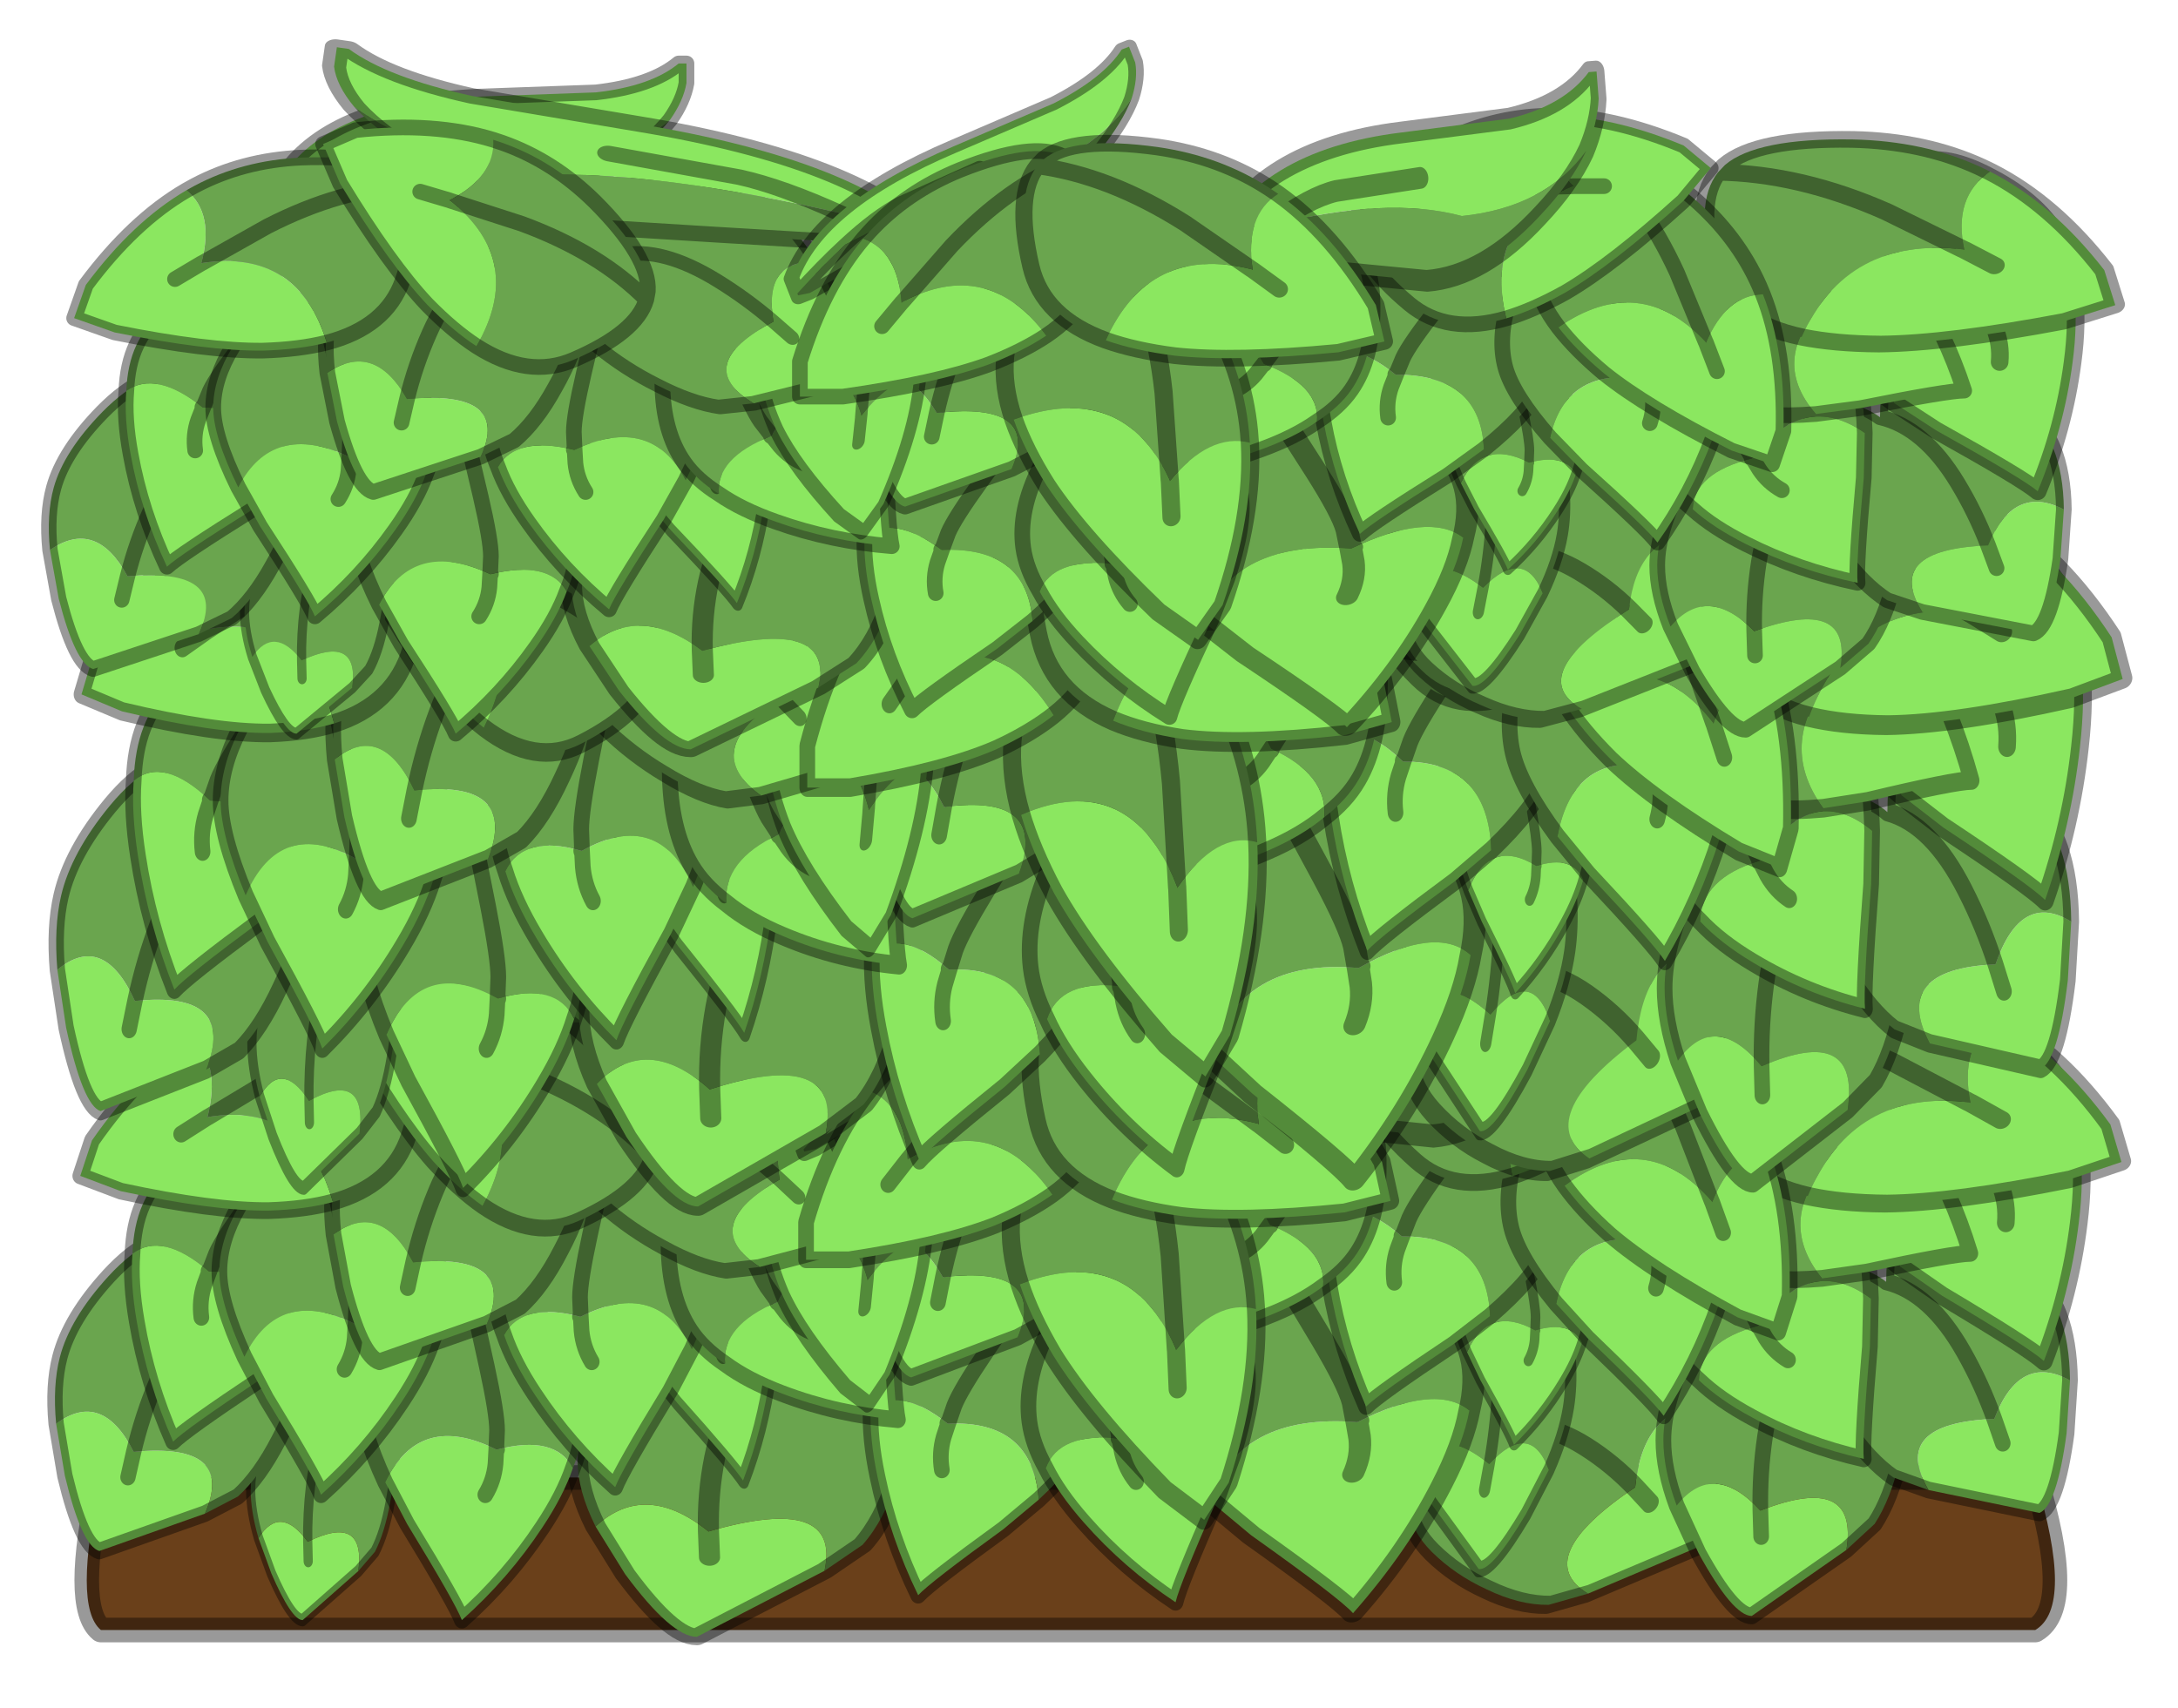
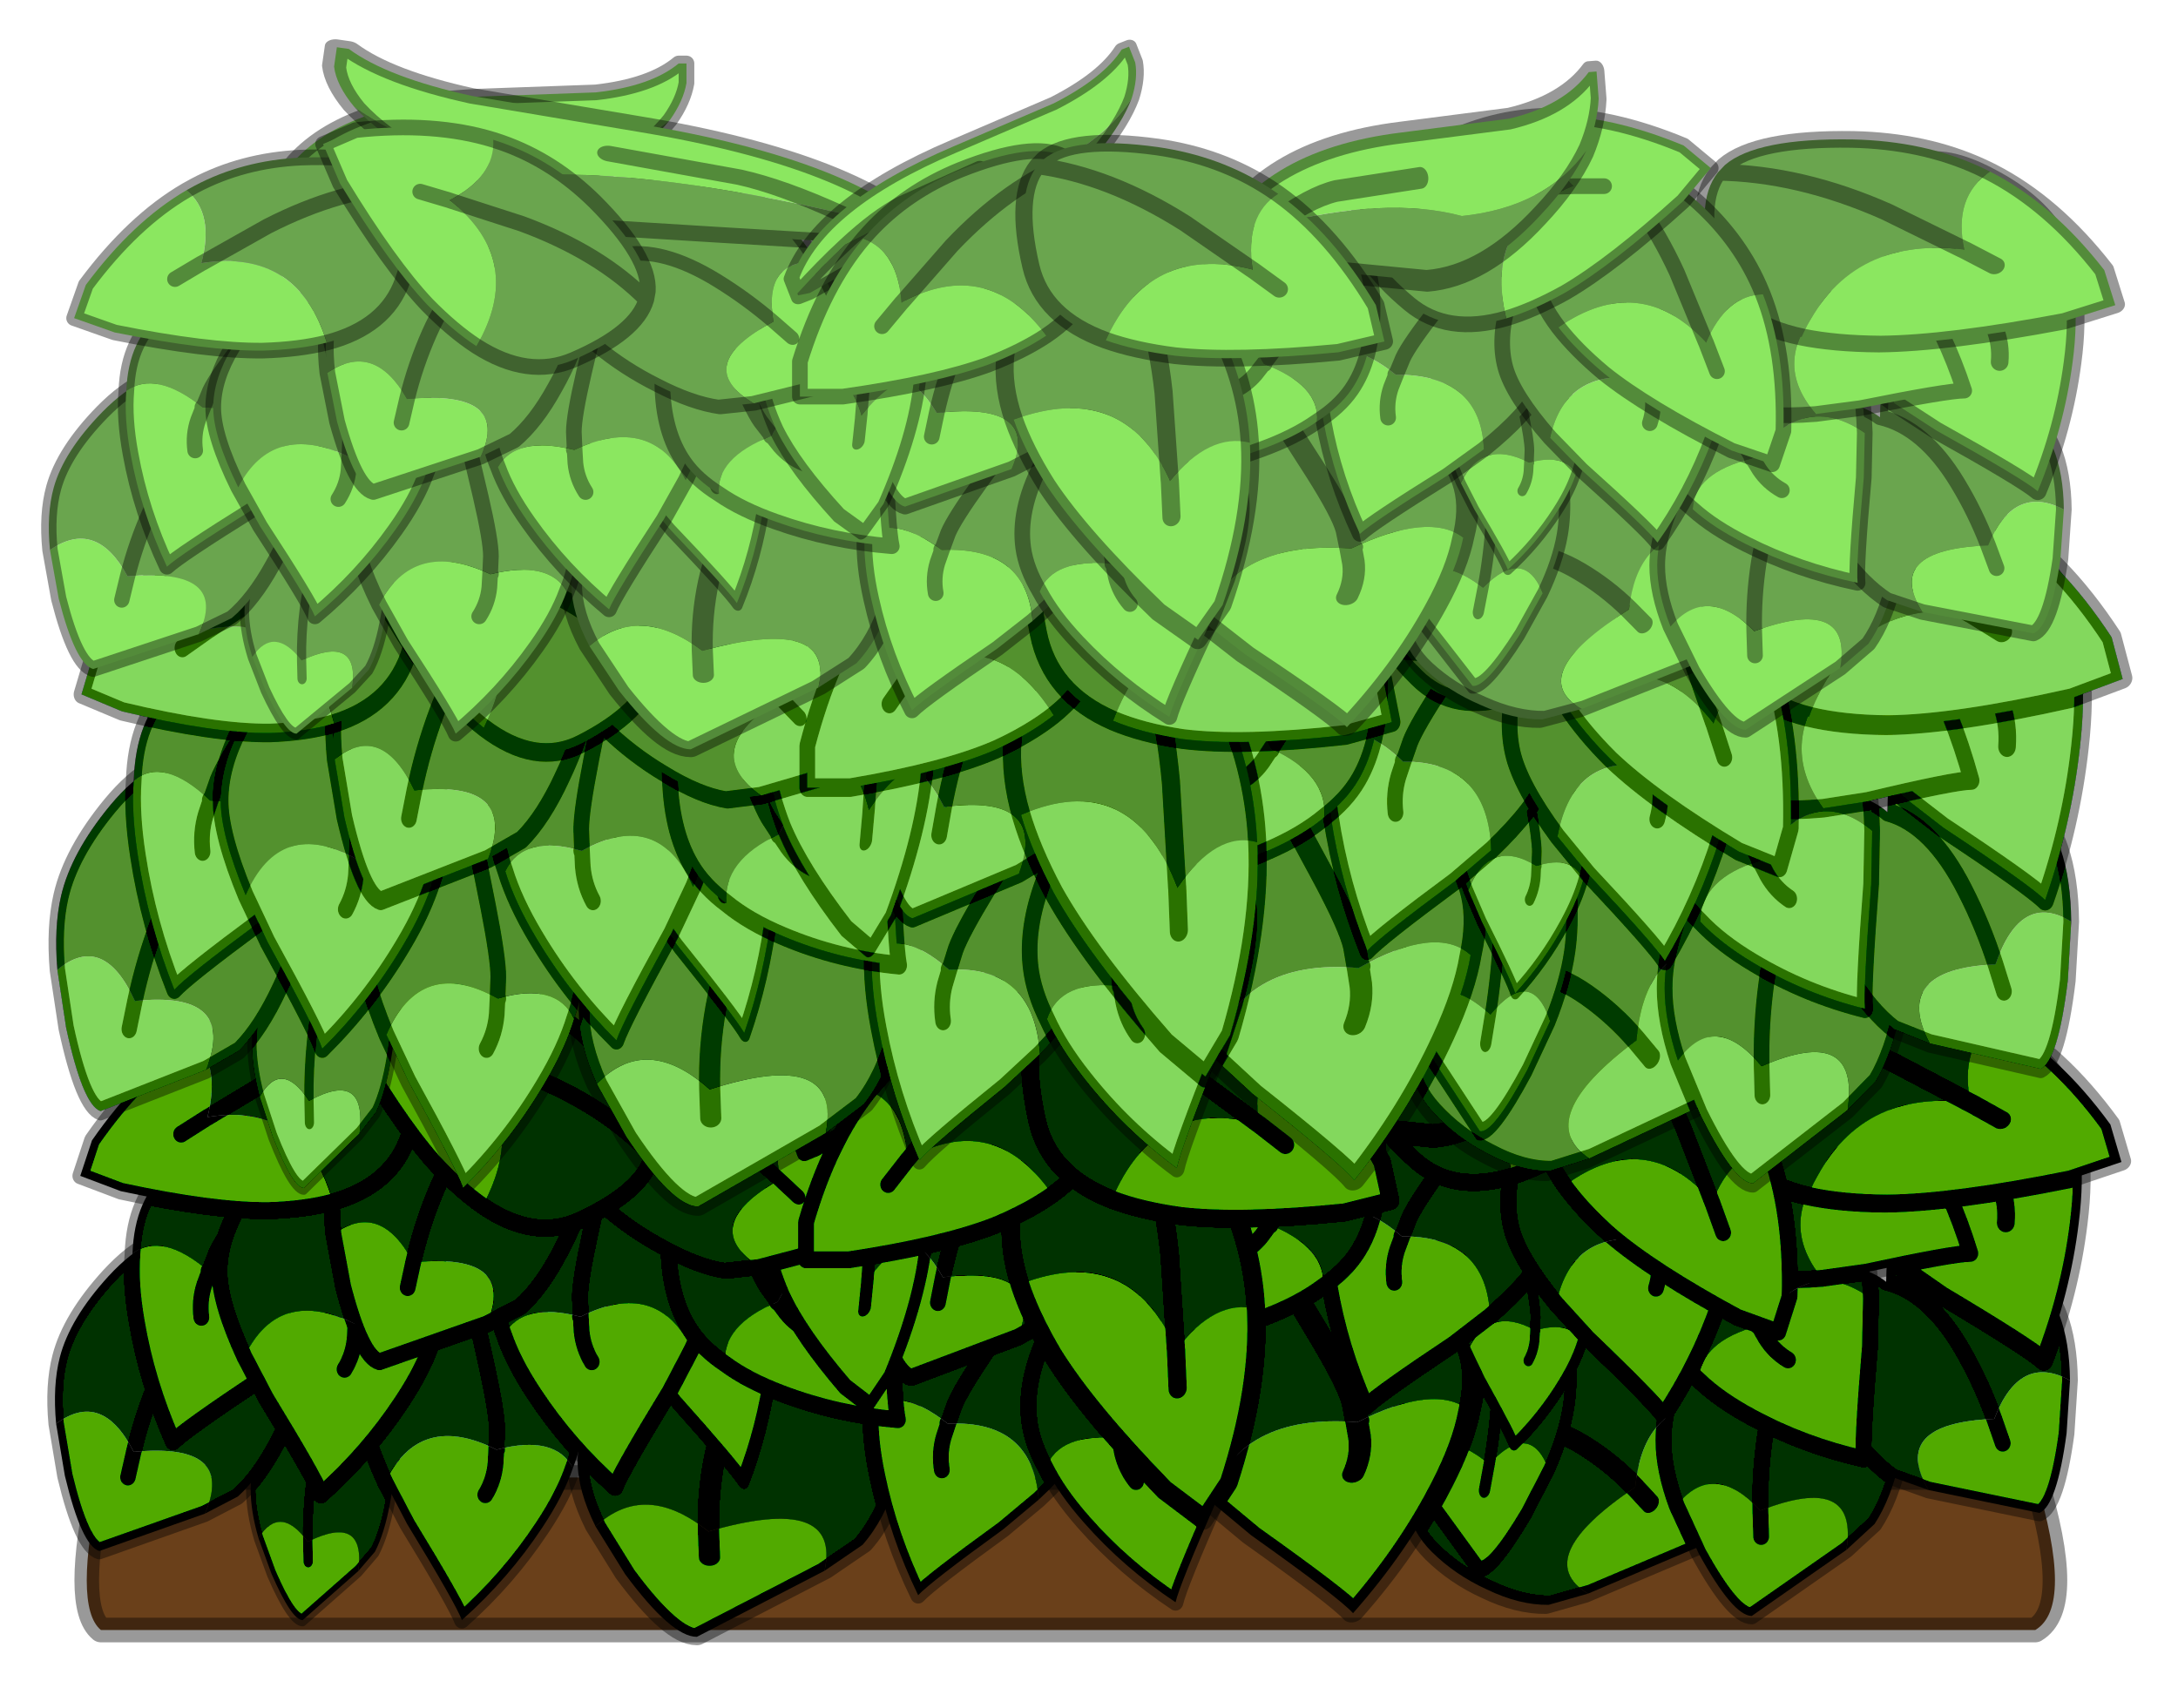
- <svg xmlns="http://www.w3.org/2000/svg" xmlns:xlink="http://www.w3.org/1999/xlink" height="69.4px" width="88.5px">
+ <svg xmlns="http://www.w3.org/2000/svg" xmlns:ns1="https://www.free-decompiler.com/flash" xmlns:xlink="http://www.w3.org/1999/xlink" ns1:objectType="frame" height="69.4px" width="88.5px">
  <g transform="matrix(1.0, 0.0, 0.0, 1.0, 43.8, 65.65)">
-     <use data-characterId="180" height="7.2" transform="matrix(1.0, 0.0, 0.0, 1.0, -40.8, -6.1)" width="81.0" xlink:href="#decoration183-shape0" />
-     <use data-characterId="189" height="52.1" transform="matrix(0.6357, 0.0, 0.0, 0.6796, -43.5314, -31.6757)" width="138.7" xlink:href="#decoration183-sprite0" />
-     <use data-characterId="189" height="52.1" transform="matrix(0.6357, 0.0, 0.0, 0.755, -43.4814, -52.7785)" width="138.7" xlink:href="#decoration183-sprite0" />
-     <use data-characterId="190" height="52.1" transform="matrix(0.6357, 0.0, 0.0, 0.6357, -43.7814, -65.645)" width="138.7" xlink:href="#decoration183-sprite5" />
+     <use ns1:characterId="207" height="7.2" transform="matrix(1.0, 0.0, 0.0, 1.0, -40.8, -6.1)" width="81.0" xlink:href="#decoration183-shape0" />
+     <filter id="decoration183-filter0">
+       <feColorMatrix in="SourceGraphic" result="filterResult0" type="matrix" values="0.717 0.25 0.034 0.0 -0.306 0.127 0.84 0.034 0.0 -0.306 0.127 0.25 0.624 0.0 -0.306 0.0 0.0 0.0 1.0 0.0" />
+     </filter>
+     <use ns1:characterId="216" filter="url(#decoration183-filter0)" height="52.1" transform="matrix(0.6357, 0.0, 0.0, 0.6796, -43.5314, -31.6757)" width="138.7" xlink:href="#decoration183-sprite0" />
+     <filter id="decoration183-filter1">
+       <feColorMatrix in="SourceGraphic" result="filterResult1" type="matrix" values="0.896 0.091 0.012 0.0 -0.078 0.046 0.941 0.012 0.0 -0.078 0.046 0.091 0.862 0.0 -0.078 0.0 0.0 0.0 1.0 0.0" />
+     </filter>
+     <use ns1:characterId="216" filter="url(#decoration183-filter1)" height="52.1" transform="matrix(0.6357, 0.0, 0.0, 0.755, -43.4814, -52.7785)" width="138.7" xlink:href="#decoration183-sprite0" />
+     <use ns1:characterId="217" height="52.1" transform="matrix(0.6357, 0.0, 0.0, 0.6357, -43.7814, -65.645)" width="138.7" xlink:href="#decoration183-sprite5" />
  </g>
  <defs>
    <g id="decoration183-shape0" transform="matrix(1.0, 0.0, 0.0, 1.0, 40.8, 6.1)">
      <path d="M38.9 -5.6 Q40.5 -0.35 38.9 0.6 L-39.7 0.6 Q-40.85 -0.35 -39.7 -5.6 L38.9 -5.6" fill="#6a401a" fill-rule="evenodd" stroke="none" />
      <path d="M38.9 -5.6 L-39.7 -5.6 Q-40.85 -0.35 -39.7 0.6 L38.9 0.6 Q40.5 -0.35 38.9 -5.6 Z" fill="none" stroke="#000000" stroke-linecap="round" stroke-linejoin="round" stroke-opacity="0.4" stroke-width="1.0" />
    </g>
    <g id="decoration183-sprite0" transform="matrix(1.0, 0.0, 0.0, 1.0, 0.6, 0.7)">
-       <use data-characterId="182" height="10.0" transform="matrix(1.0, 0.0, 0.0, 1.0, 17.25, 2.85)" width="26.5" xlink:href="#decoration183-sprite1" />
-       <use data-characterId="184" height="20.5" transform="matrix(-0.8299, 0.8963, 0.6585, 0.6097, 100.0357, 23.897)" width="16.75" xlink:href="#decoration183-sprite2" />
-       <use data-characterId="184" height="20.5" transform="matrix(-0.7032, -0.1201, -0.1684, 0.9857, 101.1858, 24.1672)" width="16.75" xlink:href="#decoration183-sprite2" />
-       <use data-characterId="184" height="20.5" transform="matrix(1.443, 0.0, 0.0, 1.0, 59.2785, 16.85)" width="16.75" xlink:href="#decoration183-sprite2" />
-       <use data-characterId="184" height="20.5" transform="matrix(1.0, 0.0, 0.0, 1.0, 104.8, 25.95)" width="16.75" xlink:href="#decoration183-sprite2" />
-       <use data-characterId="184" height="20.5" transform="matrix(-0.9258, 0.3781, 0.3781, 0.9258, 127.4739, 18.9481)" width="16.75" xlink:href="#decoration183-sprite2" />
-       <use data-characterId="184" height="20.5" transform="matrix(1.3488, 0.0, 0.0, 1.0, 35.2256, 27.2)" width="16.75" xlink:href="#decoration183-sprite2" />
-       <use data-characterId="184" height="20.5" transform="matrix(0.5884, 0.0, 0.0, 0.7436, 14.7058, 31.3282)" width="16.75" xlink:href="#decoration183-sprite2" />
-       <use data-characterId="184" height="20.5" transform="matrix(0.9416, 0.2602, -0.2663, 0.9639, 4.8623, 21.188)" width="16.75" xlink:href="#decoration183-sprite2" />
-       <use data-characterId="186" height="20.75" transform="matrix(-0.6831, 0.2285, 0.3172, 0.9484, 45.683, 16.7616)" width="15.25" xlink:href="#decoration183-sprite3" />
-       <use data-characterId="186" height="20.75" transform="matrix(-1.4038, 0.3757, 0.2781, 1.0392, 91.4128, 21.6426)" width="15.25" xlink:href="#decoration183-sprite3" />
-       <use data-characterId="186" height="20.75" transform="matrix(-1.0, 0.0, 0.0, 1.0, 36.75, 25.95)" width="15.25" xlink:href="#decoration183-sprite3" />
-       <use data-characterId="186" height="20.75" transform="matrix(-0.6127, 0.0, 0.0, 0.6717, 100.8063, 22.1141)" width="15.25" xlink:href="#decoration183-sprite3" />
-       <use data-characterId="186" height="20.75" transform="matrix(0.9223, 0.3864, -0.3864, 0.9223, 57.882, 22.8456)" width="15.25" xlink:href="#decoration183-sprite3" />
-       <use data-characterId="186" height="20.75" transform="matrix(0.9066, 0.4219, -0.4219, 0.9066, 11.1077, 13.6857)" width="15.25" xlink:href="#decoration183-sprite3" />
-       <use data-characterId="186" height="20.75" transform="matrix(1.0, 0.0, 0.0, 1.0, 30.05, 18.0)" width="15.25" xlink:href="#decoration183-sprite3" />
-       <use data-characterId="186" height="20.75" transform="matrix(0.8169, -0.5768, 0.5768, 0.8169, 37.9532, 22.4299)" width="15.25" xlink:href="#decoration183-sprite3" />
-       <use data-characterId="186" height="20.75" transform="matrix(0.9067, 0.4218, -0.4218, 0.9067, 87.3576, 11.5858)" width="15.25" xlink:href="#decoration183-sprite3" />
-       <use data-characterId="186" height="20.75" transform="matrix(0.8831, -0.4691, 0.4691, 0.8831, 101.3239, 22.543)" width="15.25" xlink:href="#decoration183-sprite3" />
-       <use data-characterId="186" height="20.75" transform="matrix(0.9903, -0.1389, 0.1389, 0.9903, 63.1354, 26.2243)" width="15.25" xlink:href="#decoration183-sprite3" />
-       <use data-characterId="186" height="20.75" transform="matrix(-0.966, 0.2584, 0.2584, 0.966, 108.0538, 12.2878)" width="15.25" xlink:href="#decoration183-sprite3" />
-       <use data-characterId="186" height="20.75" transform="matrix(-0.997, 0.5239, 0.5239, 0.997, 127.2366, 6.1896)" width="15.25" xlink:href="#decoration183-sprite3" />
-       <use data-characterId="186" height="20.75" transform="matrix(-0.8223, -0.5691, -0.5691, 0.8223, 90.8457, 17.7234)" width="15.25" xlink:href="#decoration183-sprite3" />
-       <use data-characterId="186" height="20.75" transform="matrix(-1.0, 0.0, 0.0, 1.0, 27.75, 18.45)" width="15.25" xlink:href="#decoration183-sprite3" />
-       <use data-characterId="186" height="20.75" transform="matrix(-0.3706, 0.9288, 0.9288, 0.3706, 109.1709, 9.1003)" width="15.25" xlink:href="#decoration183-sprite3" />
-       <use data-characterId="184" height="20.5" transform="matrix(0.9662, 0.2578, -0.2578, 0.9662, 22.4458, 9.838)" width="16.75" xlink:href="#decoration183-sprite2" />
-       <use data-characterId="184" height="20.5" transform="matrix(0.9715, 0.2369, -0.2369, 0.9715, 55.9827, 10.7958)" width="16.75" xlink:href="#decoration183-sprite2" />
-       <use data-characterId="188" height="16.7" transform="matrix(0.5553, 0.3997, -0.5842, 0.8116, 53.1645, 12.3943)" width="20.0" xlink:href="#decoration183-sprite4" />
-       <use data-characterId="184" height="20.5" transform="matrix(-0.5596, 0.6778, 0.7712, 0.6366, 41.9942, 6.5928)" width="16.75" xlink:href="#decoration183-sprite2" />
-       <use data-characterId="188" height="16.7" transform="matrix(1.1952, -0.3759, 0.3134, 0.9965, 106.1957, 9.9897)" width="20.0" xlink:href="#decoration183-sprite4" />
-       <use data-characterId="188" height="16.7" transform="matrix(0.9469, 0.3215, -0.3215, 0.9469, 99.3873, 7.3658)" width="20.0" xlink:href="#decoration183-sprite4" />
-       <use data-characterId="188" height="16.7" transform="matrix(0.9207, 0.6499, -0.6971, 0.9876, 69.2882, 11.5313)" width="20.0" xlink:href="#decoration183-sprite4" />
-       <use data-characterId="188" height="16.7" transform="matrix(-0.943, -0.3328, -0.3328, 0.943, 27.8879, 10.8449)" width="20.0" xlink:href="#decoration183-sprite4" />
-       <use data-characterId="188" height="16.7" transform="matrix(0.6396, -0.7687, 0.7687, 0.6396, 83.7958, 14.6645)" width="20.0" xlink:href="#decoration183-sprite4" />
-       <use data-characterId="182" height="10.0" transform="matrix(-1.5332, -0.2211, -0.1427, 0.9897, 60.838, 7.5657)" width="26.5" xlink:href="#decoration183-sprite1" />
-       <use data-characterId="188" height="16.7" transform="matrix(-0.3951, -0.9186, -0.9186, 0.3951, 42.6069, 20.0118)" width="20.0" xlink:href="#decoration183-sprite4" />
-       <use data-characterId="182" height="10.0" transform="matrix(0.9308, -0.3656, 0.319, 0.8119, 47.1751, 11.3768)" width="26.5" xlink:href="#decoration183-sprite1" />
-       <use data-characterId="188" height="16.7" transform="matrix(-1.0, 0.0, 0.0, 1.0, 70.0, 8.45)" width="20.0" xlink:href="#decoration183-sprite4" />
-       <use data-characterId="182" height="10.0" transform="matrix(0.9969, -0.0779, 0.1081, 1.3846, 75.4475, 5.1966)" width="26.5" xlink:href="#decoration183-sprite1" />
-       <use data-characterId="188" height="16.7" transform="matrix(1.0709, -0.2514, 0.243, 1.0351, 63.0431, 9.2581)" width="20.0" xlink:href="#decoration183-sprite4" />
+       <use ns1:characterId="209" height="10.0" transform="matrix(1.0, 0.0, 0.0, 1.0, 17.25, 2.85)" width="26.5" xlink:href="#decoration183-sprite1" />
+       <use ns1:characterId="211" height="20.5" transform="matrix(-0.8299, 0.8963, 0.6585, 0.6097, 100.0357, 23.897)" width="16.75" xlink:href="#decoration183-sprite2" />
+       <use ns1:characterId="211" height="20.5" transform="matrix(-0.7032, -0.1201, -0.1684, 0.9857, 101.1858, 24.1672)" width="16.75" xlink:href="#decoration183-sprite2" />
+       <use ns1:characterId="211" height="20.5" transform="matrix(1.443, 0.0, 0.0, 1.0, 59.2785, 16.85)" width="16.75" xlink:href="#decoration183-sprite2" />
+       <use ns1:characterId="211" height="20.5" transform="matrix(1.0, 0.0, 0.0, 1.0, 104.8, 25.95)" width="16.75" xlink:href="#decoration183-sprite2" />
+       <use ns1:characterId="211" height="20.5" transform="matrix(-0.9258, 0.3781, 0.3781, 0.9258, 127.4739, 18.9481)" width="16.75" xlink:href="#decoration183-sprite2" />
+       <use ns1:characterId="211" height="20.5" transform="matrix(1.3488, 0.0, 0.0, 1.0, 35.2256, 27.2)" width="16.75" xlink:href="#decoration183-sprite2" />
+       <use ns1:characterId="211" height="20.5" transform="matrix(0.5884, 0.0, 0.0, 0.7436, 14.7058, 31.3282)" width="16.75" xlink:href="#decoration183-sprite2" />
+       <use ns1:characterId="211" height="20.5" transform="matrix(0.9416, 0.2602, -0.2663, 0.9639, 4.8623, 21.188)" width="16.75" xlink:href="#decoration183-sprite2" />
+       <use ns1:characterId="213" height="20.75" transform="matrix(-0.6831, 0.2285, 0.3172, 0.9484, 45.683, 16.7616)" width="15.25" xlink:href="#decoration183-sprite3" />
+       <use ns1:characterId="213" height="20.75" transform="matrix(-1.4038, 0.3757, 0.2781, 1.0392, 91.4128, 21.6426)" width="15.25" xlink:href="#decoration183-sprite3" />
+       <use ns1:characterId="213" height="20.75" transform="matrix(-1.0, 0.0, 0.0, 1.0, 36.75, 25.95)" width="15.25" xlink:href="#decoration183-sprite3" />
+       <use ns1:characterId="213" height="20.75" transform="matrix(-0.6127, 0.0, 0.0, 0.6717, 100.8063, 22.1141)" width="15.25" xlink:href="#decoration183-sprite3" />
+       <use ns1:characterId="213" height="20.75" transform="matrix(0.9223, 0.3864, -0.3864, 0.9223, 57.882, 22.8456)" width="15.25" xlink:href="#decoration183-sprite3" />
+       <use ns1:characterId="213" height="20.75" transform="matrix(0.9066, 0.4219, -0.4219, 0.9066, 11.1077, 13.6857)" width="15.25" xlink:href="#decoration183-sprite3" />
+       <use ns1:characterId="213" height="20.75" transform="matrix(1.0, 0.0, 0.0, 1.0, 30.05, 18.0)" width="15.25" xlink:href="#decoration183-sprite3" />
+       <use ns1:characterId="213" height="20.75" transform="matrix(0.8169, -0.5768, 0.5768, 0.8169, 37.9532, 22.4299)" width="15.25" xlink:href="#decoration183-sprite3" />
+       <use ns1:characterId="213" height="20.75" transform="matrix(0.9067, 0.4218, -0.4218, 0.9067, 87.3576, 11.5858)" width="15.25" xlink:href="#decoration183-sprite3" />
+       <use ns1:characterId="213" height="20.75" transform="matrix(0.8831, -0.4691, 0.4691, 0.8831, 101.3239, 22.543)" width="15.25" xlink:href="#decoration183-sprite3" />
+       <use ns1:characterId="213" height="20.75" transform="matrix(0.9903, -0.1389, 0.1389, 0.9903, 63.1354, 26.2243)" width="15.25" xlink:href="#decoration183-sprite3" />
+       <use ns1:characterId="213" height="20.75" transform="matrix(-0.966, 0.2584, 0.2584, 0.966, 108.0538, 12.2878)" width="15.25" xlink:href="#decoration183-sprite3" />
+       <use ns1:characterId="213" height="20.75" transform="matrix(-0.997, 0.5239, 0.5239, 0.997, 127.2366, 6.1896)" width="15.25" xlink:href="#decoration183-sprite3" />
+       <use ns1:characterId="213" height="20.75" transform="matrix(-0.8223, -0.5691, -0.5691, 0.8223, 90.8457, 17.7234)" width="15.25" xlink:href="#decoration183-sprite3" />
+       <use ns1:characterId="213" height="20.75" transform="matrix(-1.0, 0.0, 0.0, 1.0, 27.75, 18.45)" width="15.25" xlink:href="#decoration183-sprite3" />
+       <use ns1:characterId="213" height="20.75" transform="matrix(-0.3706, 0.9288, 0.9288, 0.3706, 109.1709, 9.1003)" width="15.25" xlink:href="#decoration183-sprite3" />
+       <use ns1:characterId="211" height="20.5" transform="matrix(0.9662, 0.2578, -0.2578, 0.9662, 22.4458, 9.838)" width="16.75" xlink:href="#decoration183-sprite2" />
+       <use ns1:characterId="211" height="20.5" transform="matrix(0.9715, 0.2369, -0.2369, 0.9715, 55.9827, 10.7958)" width="16.75" xlink:href="#decoration183-sprite2" />
+       <use ns1:characterId="215" height="16.7" transform="matrix(0.5553, 0.3997, -0.5842, 0.8116, 53.1645, 12.3943)" width="20.0" xlink:href="#decoration183-sprite4" />
+       <use ns1:characterId="211" height="20.5" transform="matrix(-0.5596, 0.6778, 0.7712, 0.6366, 41.9942, 6.5928)" width="16.75" xlink:href="#decoration183-sprite2" />
+       <use ns1:characterId="215" height="16.7" transform="matrix(1.1952, -0.3759, 0.3134, 0.9965, 106.1957, 9.9897)" width="20.0" xlink:href="#decoration183-sprite4" />
+       <use ns1:characterId="215" height="16.7" transform="matrix(0.9469, 0.3215, -0.3215, 0.9469, 99.3873, 7.3658)" width="20.0" xlink:href="#decoration183-sprite4" />
+       <use ns1:characterId="215" height="16.7" transform="matrix(0.9207, 0.6499, -0.6971, 0.9876, 69.2882, 11.5313)" width="20.0" xlink:href="#decoration183-sprite4" />
+       <use ns1:characterId="215" height="16.7" transform="matrix(-0.943, -0.3328, -0.3328, 0.943, 27.8879, 10.8449)" width="20.0" xlink:href="#decoration183-sprite4" />
+       <use ns1:characterId="215" height="16.7" transform="matrix(0.6396, -0.7687, 0.7687, 0.6396, 83.7958, 14.6645)" width="20.0" xlink:href="#decoration183-sprite4" />
+       <use ns1:characterId="209" height="10.0" transform="matrix(-1.5332, -0.2211, -0.1427, 0.9897, 60.838, 7.5657)" width="26.5" xlink:href="#decoration183-sprite1" />
+       <use ns1:characterId="215" height="16.7" transform="matrix(-0.3951, -0.9186, -0.9186, 0.3951, 42.6069, 20.0118)" width="20.0" xlink:href="#decoration183-sprite4" />
+       <use ns1:characterId="209" height="10.0" transform="matrix(0.9308, -0.3656, 0.319, 0.8119, 47.1751, 11.3768)" width="26.5" xlink:href="#decoration183-sprite1" />
+       <use ns1:characterId="215" height="16.7" transform="matrix(-1.0, 0.0, 0.0, 1.0, 70.0, 8.45)" width="20.0" xlink:href="#decoration183-sprite4" />
+       <use ns1:characterId="209" height="10.0" transform="matrix(0.9969, -0.0779, 0.1081, 1.3846, 75.4475, 5.1966)" width="26.5" xlink:href="#decoration183-sprite1" />
+       <use ns1:characterId="215" height="16.7" transform="matrix(1.0709, -0.2514, 0.243, 1.0351, 63.0431, 9.2581)" width="20.0" xlink:href="#decoration183-sprite4" />
    </g>
    <g id="decoration183-sprite1" transform="matrix(1.0, 0.0, 0.0, 1.0, 0.5, 0.5)">
-       <use data-characterId="181" height="10.0" transform="matrix(1.0, 0.0, 0.0, 1.0, -0.5, -0.5)" width="26.5" xlink:href="#decoration183-shape1" />
+       <use ns1:characterId="208" height="10.0" transform="matrix(1.0, 0.0, 0.0, 1.0, -0.5, -0.5)" width="26.5" xlink:href="#decoration183-shape1" />
    </g>
    <g id="decoration183-shape1" transform="matrix(1.0, 0.0, 0.0, 1.0, 0.5, 0.5)">
      <path d="M0.0 7.95 L0.0 6.75 Q3.35 2.4 12.75 2.1 L19.7 1.85 Q23.25 1.45 25.0 0.0 L25.5 0.0 25.5 1.25 Q25.3 2.4 24.45 3.6 21.55 6.05 16.2 6.15 11.5 4.95 4.0 5.9 2.2 6.7 0.0 7.95 M13.75 4.25 L8.3 4.55 Q6.55 4.75 4.0 5.9 6.55 4.75 8.3 4.55 L13.75 4.25" fill="#8be760" fill-rule="evenodd" stroke="none" />
      <path d="M24.45 3.6 Q23.35 5.0 21.2 6.4 17.3 9.0 13.65 9.0 L8.9 8.4 3.9 7.75 2.35 8.0 0.75 8.25 0.0 8.1 0.0 7.95 Q2.2 6.7 4.0 5.9 11.5 4.95 16.2 6.15 21.55 6.05 24.45 3.6" fill="#6aa54e" fill-rule="evenodd" stroke="none" />
-       <path d="M24.45 3.6 Q23.35 5.0 21.2 6.4 17.3 9.0 13.65 9.0 L8.9 8.4 3.9 7.75 2.35 8.0 0.75 8.25 0.0 8.25 0.0 8.1 0.0 7.95 0.0 6.75 Q3.35 2.4 12.75 2.1 L19.7 1.85 Q23.25 1.45 25.0 0.0 L25.5 0.0 25.5 1.25 Q25.3 2.4 24.45 3.6 M4.0 5.9 Q2.2 6.7 0.0 7.95 M0.75 8.25 L0.0 8.1 M4.0 5.9 Q6.55 4.75 8.3 4.55 L13.75 4.25" fill="none" stroke="#000000" stroke-linecap="round" stroke-linejoin="round" stroke-opacity="0.4" stroke-width="1.0" />
+       <path d="M0.0 7.95 L0.0 6.75 Q3.35 2.4 12.75 2.1 L19.7 1.85 Q23.25 1.45 25.0 0.0 L25.5 0.0 25.5 1.25 Q25.3 2.4 24.45 3.6 23.35 5.0 21.2 6.4 17.3 9.0 13.65 9.0 L8.9 8.4 3.9 7.75 2.35 8.0 0.75 8.25 0.0 8.25 0.0 8.1 0.0 7.95 Q2.2 6.7 4.0 5.9 6.55 4.75 8.3 4.55 L13.75 4.25 M0.75 8.25 L0.0 8.1" fill="none" stroke="#000000" stroke-linecap="round" stroke-linejoin="round" stroke-opacity="0.4" stroke-width="1.0" />
    </g>
    <g id="decoration183-sprite2" transform="matrix(1.0, 0.0, 0.0, 1.0, 0.5, 0.5)">
-       <use data-characterId="183" height="20.5" transform="matrix(1.0, 0.0, 0.0, 1.0, -0.5, -0.5)" width="16.75" xlink:href="#decoration183-shape2" />
+       <use ns1:characterId="210" height="20.5" transform="matrix(1.0, 0.0, 0.0, 1.0, -0.5, -0.5)" width="16.75" xlink:href="#decoration183-shape2" />
    </g>
    <g id="decoration183-shape2" transform="matrix(1.0, 0.0, 0.0, 1.0, 0.5, 0.5)">
      <path d="M6.2 13.2 Q12.5 10.9 11.7 15.55 L5.65 19.5 Q4.45 19.5 2.25 15.75 L0.85 12.9 Q3.2 10.15 6.2 13.2 L6.25 14.75 6.2 13.2" fill="#8be760" fill-rule="evenodd" stroke="none" />
      <path d="M9.5 3.0 Q10.0 2.15 11.05 1.4 12.0 0.75 12.5 0.75 14.1 0.75 15.0 2.25 15.75 3.55 15.75 5.5 15.75 7.75 15.15 10.05 14.55 12.5 13.5 14.0 L11.7 15.55 Q12.5 10.9 6.2 13.2 6.15 10.95 6.5 8.75 7.15 4.65 9.5 3.0 7.15 4.65 6.5 8.75 6.15 10.95 6.2 13.2 3.2 10.15 0.85 12.9 0.0 10.75 0.0 9.0 0.0 6.6 1.75 3.5 3.75 0.0 6.15 0.0 L7.5 0.1 Q8.4 0.4 9.5 3.0" fill="#6aa54e" fill-rule="evenodd" stroke="none" />
      <path d="M11.7 15.55 L13.5 14.0 Q14.55 12.5 15.15 10.05 15.75 7.75 15.75 5.5 15.75 3.55 15.0 2.25 14.1 0.75 12.5 0.75 12.0 0.75 11.05 1.4 10.0 2.15 9.5 3.0 7.15 4.65 6.5 8.75 6.15 10.95 6.2 13.2 L6.25 14.75 M11.7 15.55 L5.65 19.5 Q4.45 19.5 2.25 15.75 L0.85 12.9 Q0.0 10.75 0.0 9.0 0.0 6.6 1.75 3.5 3.75 0.0 6.15 0.0 L7.5 0.1 Q8.4 0.4 9.5 3.0" fill="none" stroke="#000000" stroke-linecap="round" stroke-linejoin="round" stroke-opacity="0.4" stroke-width="1.0" />
    </g>
    <g id="decoration183-sprite3" transform="matrix(1.0, 0.0, 0.0, 1.0, 0.5, 0.5)">
-       <use data-characterId="185" height="20.75" transform="matrix(1.0, 0.0, 0.0, 1.0, -0.5, -0.5)" width="15.25" xlink:href="#decoration183-shape3" />
+       <use ns1:characterId="212" height="20.75" transform="matrix(1.0, 0.0, 0.0, 1.0, -0.5, -0.5)" width="15.25" xlink:href="#decoration183-shape3" />
    </g>
    <g id="decoration183-shape3" transform="matrix(1.0, 0.0, 0.0, 1.0, 0.5, 0.5)">
      <path d="M12.65 11.5 L11.25 14.0 Q8.15 18.75 7.75 19.75 4.75 17.25 2.6 14.2 1.25 12.3 0.65 10.65 1.8 8.65 5.5 9.55 L5.55 9.55 5.6 10.4 Q5.7 11.4 6.25 12.25 5.7 11.4 5.6 10.4 L5.55 9.55 Q10.45 7.25 12.65 11.5" fill="#8be760" fill-rule="evenodd" stroke="none" />
      <path d="M0.65 10.65 Q0.0 9.1 0.0 7.75 0.0 5.35 1.8 2.75 3.65 0.0 5.65 0.0 6.3 0.0 7.0 1.0 L8.6 0.65 10.0 0.25 Q11.65 0.25 13.0 2.5 14.25 4.55 14.25 6.4 14.25 8.25 12.65 11.5 10.45 7.25 5.55 9.55 L5.5 9.55 Q1.8 8.65 0.65 10.65 M7.0 1.0 L6.15 4.6 Q5.5 7.4 5.5 8.4 L5.55 9.55 5.5 8.4 Q5.5 7.4 6.15 4.6 L7.0 1.0" fill="#6aa54e" fill-rule="evenodd" stroke="none" />
      <path d="M0.65 10.65 Q0.0 9.1 0.0 7.75 0.0 5.35 1.8 2.75 3.65 0.0 5.65 0.0 6.3 0.0 7.0 1.0 L8.6 0.65 10.0 0.25 Q11.65 0.25 13.0 2.5 14.25 4.55 14.25 6.4 14.25 8.25 12.65 11.5 L11.25 14.0 Q8.15 18.75 7.75 19.75 4.75 17.25 2.6 14.2 1.25 12.3 0.65 10.65 M5.5 9.55 L5.55 9.55 5.5 8.4 Q5.5 7.4 6.15 4.6 L7.0 1.0 M5.55 9.55 L5.6 10.4 Q5.7 11.4 6.25 12.25" fill="none" stroke="#000000" stroke-linecap="round" stroke-linejoin="round" stroke-opacity="0.4" stroke-width="1.0" />
    </g>
    <g id="decoration183-sprite4" transform="matrix(1.0, 0.0, 0.0, 1.0, 0.5, 0.5)">
-       <use data-characterId="187" height="16.7" transform="matrix(1.0, 0.0, 0.0, 1.0, -0.5, -0.5)" width="20.0" xlink:href="#decoration183-shape4" />
+       <use ns1:characterId="214" height="16.7" transform="matrix(1.0, 0.0, 0.0, 1.0, -0.5, -0.5)" width="20.0" xlink:href="#decoration183-shape4" />
    </g>
    <g id="decoration183-shape4" transform="matrix(1.0, 0.0, 0.0, 1.0, 0.5, 0.5)">
-       <path d="M13.75 11.2 L12.5 9.7 13.75 11.2 M12.45 9.65 L12.5 9.7 Q12.75 6.4 14.95 5.6 17.5 8.6 19.0 13.45 L19.0 15.7 16.25 15.7 Q10.25 14.85 6.95 13.65 4.75 12.8 3.25 11.8 7.0 6.75 12.45 9.65" fill="#8be760" fill-rule="evenodd" stroke="none" />
-       <path d="M12.5 9.7 L12.45 9.65 9.3 6.05 Q5.65 2.2 1.7 0.65 5.65 2.2 9.3 6.05 L12.45 9.65 Q7.0 6.75 3.25 11.8 0.0 9.6 0.0 6.45 0.0 2.05 1.7 0.65 L2.15 0.35 Q4.1 -0.65 8.75 1.2 12.2 2.6 14.55 5.15 L14.95 5.6 Q12.75 6.4 12.5 9.7" fill="#6aa54e" fill-rule="evenodd" stroke="none" />
-       <path d="M12.5 9.7 L13.75 11.2 M12.45 9.65 L12.5 9.7 M14.95 5.6 L14.55 5.15 Q12.2 2.6 8.75 1.2 4.1 -0.65 2.15 0.35 L1.7 0.65 Q5.65 2.2 9.3 6.05 L12.45 9.65 M3.25 11.8 Q4.75 12.8 6.95 13.65 10.25 14.85 16.25 15.7 L19.0 15.7 19.0 13.45 Q17.5 8.6 14.95 5.6 M1.7 0.65 Q0.0 2.05 0.0 6.45 0.0 9.6 3.25 11.8" fill="none" stroke="#000000" stroke-linecap="round" stroke-linejoin="round" stroke-opacity="0.4" stroke-width="1.0" />
+       <path d="M14.95 5.6 Q17.5 8.6 19.0 13.45 L19.0 15.7 16.25 15.7 Q10.25 14.85 6.95 13.65 4.75 12.8 3.25 11.8 7.0 6.75 12.45 9.65 L12.5 9.7 Q12.75 6.4 14.95 5.6 M13.75 11.2 L12.5 9.7 13.75 11.2" fill="#8be760" fill-rule="evenodd" stroke="none" />
+       <path d="M3.25 11.8 Q0.0 9.6 0.0 6.45 0.0 2.05 1.7 0.65 L2.15 0.35 Q4.1 -0.65 8.75 1.2 12.2 2.6 14.55 5.15 L14.95 5.6 Q12.75 6.4 12.5 9.7 L12.45 9.65 Q7.0 6.75 3.25 11.8 M1.7 0.65 Q5.65 2.2 9.3 6.05 L12.45 9.65 9.3 6.05 Q5.65 2.2 1.7 0.65" fill="#6aa54e" fill-rule="evenodd" stroke="none" />
+       <path d="M3.25 11.8 Q0.0 9.6 0.0 6.45 0.0 2.05 1.7 0.65 L2.15 0.35 Q4.1 -0.65 8.75 1.2 12.2 2.6 14.55 5.15 L14.95 5.6 Q17.5 8.6 19.0 13.45 L19.0 15.7 16.25 15.7 Q10.25 14.85 6.95 13.65 4.75 12.8 3.25 11.8 M12.45 9.65 L9.3 6.05 Q5.65 2.2 1.7 0.65 M12.45 9.65 L12.5 9.7 13.75 11.2" fill="none" stroke="#000000" stroke-linecap="round" stroke-linejoin="round" stroke-opacity="0.4" stroke-width="1.0" />
    </g>
    <g id="decoration183-sprite5" transform="matrix(1.0, 0.0, 0.0, 1.0, 0.6, 0.7)">
-       <use data-characterId="182" height="10.0" transform="matrix(1.0, 0.0, 0.0, 1.0, 17.25, 2.85)" width="26.5" xlink:href="#decoration183-sprite1" />
-       <use data-characterId="184" height="20.5" transform="matrix(-0.8299, 0.8963, 0.6585, 0.6097, 100.0357, 23.897)" width="16.75" xlink:href="#decoration183-sprite2" />
-       <use data-characterId="184" height="20.5" transform="matrix(-0.7032, -0.1201, -0.1684, 0.9857, 101.1858, 24.1672)" width="16.75" xlink:href="#decoration183-sprite2" />
-       <use data-characterId="184" height="20.5" transform="matrix(1.443, 0.0, 0.0, 1.0, 59.2785, 16.85)" width="16.75" xlink:href="#decoration183-sprite2" />
-       <use data-characterId="184" height="20.5" transform="matrix(1.0, 0.0, 0.0, 1.0, 104.8, 25.95)" width="16.75" xlink:href="#decoration183-sprite2" />
-       <use data-characterId="184" height="20.5" transform="matrix(-0.9258, 0.3781, 0.3781, 0.9258, 127.4739, 18.9481)" width="16.75" xlink:href="#decoration183-sprite2" />
-       <use data-characterId="184" height="20.5" transform="matrix(1.3488, 0.0, 0.0, 1.0, 35.2256, 27.2)" width="16.75" xlink:href="#decoration183-sprite2" />
-       <use data-characterId="184" height="20.5" transform="matrix(0.5884, 0.0, 0.0, 0.7436, 14.7058, 31.3282)" width="16.75" xlink:href="#decoration183-sprite2" />
-       <use data-characterId="184" height="20.5" transform="matrix(0.9416, 0.2602, -0.2663, 0.9639, 4.8623, 21.188)" width="16.75" xlink:href="#decoration183-sprite2" />
-       <use data-characterId="186" height="20.75" transform="matrix(-0.6831, 0.2285, 0.3172, 0.9484, 45.683, 16.7616)" width="15.25" xlink:href="#decoration183-sprite3" />
-       <use data-characterId="186" height="20.75" transform="matrix(-1.4038, 0.3757, 0.2781, 1.0392, 91.4128, 21.6426)" width="15.25" xlink:href="#decoration183-sprite3" />
-       <use data-characterId="186" height="20.75" transform="matrix(-1.0, 0.0, 0.0, 1.0, 36.75, 25.95)" width="15.25" xlink:href="#decoration183-sprite3" />
-       <use data-characterId="186" height="20.75" transform="matrix(-0.6127, 0.0, 0.0, 0.6717, 100.8063, 22.1141)" width="15.25" xlink:href="#decoration183-sprite3" />
-       <use data-characterId="186" height="20.75" transform="matrix(0.9223, 0.3864, -0.3864, 0.9223, 57.882, 22.8456)" width="15.25" xlink:href="#decoration183-sprite3" />
-       <use data-characterId="186" height="20.75" transform="matrix(0.9066, 0.4219, -0.4219, 0.9066, 11.1077, 13.6857)" width="15.25" xlink:href="#decoration183-sprite3" />
-       <use data-characterId="186" height="20.75" transform="matrix(1.0, 0.0, 0.0, 1.0, 30.05, 18.0)" width="15.25" xlink:href="#decoration183-sprite3" />
-       <use data-characterId="186" height="20.75" transform="matrix(0.8169, -0.5768, 0.5768, 0.8169, 37.9532, 22.4299)" width="15.25" xlink:href="#decoration183-sprite3" />
-       <use data-characterId="186" height="20.75" transform="matrix(0.9067, 0.4218, -0.4218, 0.9067, 87.3576, 11.5858)" width="15.25" xlink:href="#decoration183-sprite3" />
-       <use data-characterId="186" height="20.75" transform="matrix(0.8831, -0.4691, 0.4691, 0.8831, 101.3239, 22.543)" width="15.25" xlink:href="#decoration183-sprite3" />
-       <use data-characterId="186" height="20.75" transform="matrix(0.9903, -0.1389, 0.1389, 0.9903, 63.1354, 26.2243)" width="15.25" xlink:href="#decoration183-sprite3" />
-       <use data-characterId="186" height="20.75" transform="matrix(-0.966, 0.2584, 0.2584, 0.966, 108.0538, 12.2878)" width="15.25" xlink:href="#decoration183-sprite3" />
-       <use data-characterId="186" height="20.75" transform="matrix(-0.997, 0.5239, 0.5239, 0.997, 127.2366, 6.1896)" width="15.25" xlink:href="#decoration183-sprite3" />
-       <use data-characterId="186" height="20.75" transform="matrix(-0.8223, -0.5691, -0.5691, 0.8223, 90.8457, 17.7234)" width="15.25" xlink:href="#decoration183-sprite3" />
-       <use data-characterId="186" height="20.75" transform="matrix(-1.0, 0.0, 0.0, 1.0, 27.75, 18.45)" width="15.25" xlink:href="#decoration183-sprite3" />
-       <use data-characterId="186" height="20.75" transform="matrix(-0.3706, 0.9288, 0.9288, 0.3706, 109.1709, 9.1003)" width="15.25" xlink:href="#decoration183-sprite3" />
-       <use data-characterId="184" height="20.5" transform="matrix(0.9662, 0.2578, -0.2578, 0.9662, 22.4458, 9.838)" width="16.75" xlink:href="#decoration183-sprite2" />
-       <use data-characterId="184" height="20.5" transform="matrix(0.9715, 0.2369, -0.2369, 0.9715, 55.9827, 10.7958)" width="16.75" xlink:href="#decoration183-sprite2" />
-       <use data-characterId="188" height="16.7" transform="matrix(0.5553, 0.3997, -0.5842, 0.8116, 53.1645, 12.3943)" width="20.0" xlink:href="#decoration183-sprite4" />
-       <use data-characterId="184" height="20.5" transform="matrix(-0.5596, 0.6778, 0.7712, 0.6366, 41.9942, 6.5928)" width="16.75" xlink:href="#decoration183-sprite2" />
-       <use data-characterId="188" height="16.7" transform="matrix(1.1952, -0.3759, 0.3134, 0.9965, 106.1957, 9.9897)" width="20.0" xlink:href="#decoration183-sprite4" />
-       <use data-characterId="188" height="16.7" transform="matrix(0.9469, 0.3215, -0.3215, 0.9469, 99.3873, 7.3658)" width="20.0" xlink:href="#decoration183-sprite4" />
-       <use data-characterId="188" height="16.7" transform="matrix(0.9207, 0.6499, -0.6971, 0.9876, 69.2882, 11.5313)" width="20.0" xlink:href="#decoration183-sprite4" />
-       <use data-characterId="188" height="16.7" transform="matrix(-0.943, -0.3328, -0.3328, 0.943, 27.8879, 10.8449)" width="20.0" xlink:href="#decoration183-sprite4" />
-       <use data-characterId="188" height="16.7" transform="matrix(0.6396, -0.7687, 0.7687, 0.6396, 83.7958, 14.6645)" width="20.0" xlink:href="#decoration183-sprite4" />
-       <use data-characterId="182" height="10.0" transform="matrix(-1.5332, -0.2211, -0.1427, 0.9897, 60.838, 7.5657)" width="26.5" xlink:href="#decoration183-sprite1" />
-       <use data-characterId="188" height="16.7" transform="matrix(-0.3951, -0.9186, -0.9186, 0.3951, 42.6069, 20.0118)" width="20.0" xlink:href="#decoration183-sprite4" />
-       <use data-characterId="182" height="10.0" transform="matrix(0.9308, -0.3656, 0.319, 0.8119, 47.1751, 11.3768)" width="26.5" xlink:href="#decoration183-sprite1" />
-       <use data-characterId="188" height="16.7" transform="matrix(-1.0, 0.0, 0.0, 1.0, 70.0, 8.45)" width="20.0" xlink:href="#decoration183-sprite4" />
-       <use data-characterId="182" height="10.0" transform="matrix(0.9969, -0.0779, 0.1081, 1.3846, 75.4475, 5.1966)" width="26.5" xlink:href="#decoration183-sprite1" />
-       <use data-characterId="188" height="16.7" transform="matrix(1.0709, -0.2514, 0.243, 1.0351, 63.0431, 9.2581)" width="20.0" xlink:href="#decoration183-sprite4" />
+       <use ns1:characterId="209" height="10.0" transform="matrix(1.0, 0.0, 0.0, 1.0, 17.25, 2.85)" width="26.5" xlink:href="#decoration183-sprite1" />
+       <use ns1:characterId="211" height="20.5" transform="matrix(-0.8299, 0.8963, 0.6585, 0.6097, 100.0357, 23.897)" width="16.75" xlink:href="#decoration183-sprite2" />
+       <use ns1:characterId="211" height="20.5" transform="matrix(-0.7032, -0.1201, -0.1684, 0.9857, 101.1858, 24.1672)" width="16.75" xlink:href="#decoration183-sprite2" />
+       <use ns1:characterId="211" height="20.5" transform="matrix(1.443, 0.0, 0.0, 1.0, 59.2785, 16.85)" width="16.75" xlink:href="#decoration183-sprite2" />
+       <use ns1:characterId="211" height="20.5" transform="matrix(1.0, 0.0, 0.0, 1.0, 104.8, 25.95)" width="16.75" xlink:href="#decoration183-sprite2" />
+       <use ns1:characterId="211" height="20.5" transform="matrix(-0.9258, 0.3781, 0.3781, 0.9258, 127.4739, 18.9481)" width="16.75" xlink:href="#decoration183-sprite2" />
+       <use ns1:characterId="211" height="20.5" transform="matrix(1.3488, 0.0, 0.0, 1.0, 35.2256, 27.2)" width="16.75" xlink:href="#decoration183-sprite2" />
+       <use ns1:characterId="211" height="20.5" transform="matrix(0.5884, 0.0, 0.0, 0.7436, 14.7058, 31.3282)" width="16.75" xlink:href="#decoration183-sprite2" />
+       <use ns1:characterId="211" height="20.5" transform="matrix(0.9416, 0.2602, -0.2663, 0.9639, 4.8623, 21.188)" width="16.75" xlink:href="#decoration183-sprite2" />
+       <use ns1:characterId="213" height="20.75" transform="matrix(-0.6831, 0.2285, 0.3172, 0.9484, 45.683, 16.7616)" width="15.25" xlink:href="#decoration183-sprite3" />
+       <use ns1:characterId="213" height="20.75" transform="matrix(-1.4038, 0.3757, 0.2781, 1.0392, 91.4128, 21.6426)" width="15.25" xlink:href="#decoration183-sprite3" />
+       <use ns1:characterId="213" height="20.75" transform="matrix(-1.0, 0.0, 0.0, 1.0, 36.75, 25.95)" width="15.25" xlink:href="#decoration183-sprite3" />
+       <use ns1:characterId="213" height="20.75" transform="matrix(-0.6127, 0.0, 0.0, 0.6717, 100.8063, 22.1141)" width="15.25" xlink:href="#decoration183-sprite3" />
+       <use ns1:characterId="213" height="20.75" transform="matrix(0.9223, 0.3864, -0.3864, 0.9223, 57.882, 22.8456)" width="15.25" xlink:href="#decoration183-sprite3" />
+       <use ns1:characterId="213" height="20.75" transform="matrix(0.9066, 0.4219, -0.4219, 0.9066, 11.1077, 13.6857)" width="15.25" xlink:href="#decoration183-sprite3" />
+       <use ns1:characterId="213" height="20.75" transform="matrix(1.0, 0.0, 0.0, 1.0, 30.05, 18.0)" width="15.25" xlink:href="#decoration183-sprite3" />
+       <use ns1:characterId="213" height="20.75" transform="matrix(0.8169, -0.5768, 0.5768, 0.8169, 37.9532, 22.4299)" width="15.25" xlink:href="#decoration183-sprite3" />
+       <use ns1:characterId="213" height="20.75" transform="matrix(0.9067, 0.4218, -0.4218, 0.9067, 87.3576, 11.5858)" width="15.25" xlink:href="#decoration183-sprite3" />
+       <use ns1:characterId="213" height="20.75" transform="matrix(0.8831, -0.4691, 0.4691, 0.8831, 101.3239, 22.543)" width="15.25" xlink:href="#decoration183-sprite3" />
+       <use ns1:characterId="213" height="20.75" transform="matrix(0.9903, -0.1389, 0.1389, 0.9903, 63.1354, 26.2243)" width="15.25" xlink:href="#decoration183-sprite3" />
+       <use ns1:characterId="213" height="20.75" transform="matrix(-0.966, 0.2584, 0.2584, 0.966, 108.0538, 12.2878)" width="15.25" xlink:href="#decoration183-sprite3" />
+       <use ns1:characterId="213" height="20.75" transform="matrix(-0.997, 0.5239, 0.5239, 0.997, 127.2366, 6.1896)" width="15.25" xlink:href="#decoration183-sprite3" />
+       <use ns1:characterId="213" height="20.75" transform="matrix(-0.8223, -0.5691, -0.5691, 0.8223, 90.8457, 17.7234)" width="15.25" xlink:href="#decoration183-sprite3" />
+       <use ns1:characterId="213" height="20.75" transform="matrix(-1.0, 0.0, 0.0, 1.0, 27.75, 18.45)" width="15.25" xlink:href="#decoration183-sprite3" />
+       <use ns1:characterId="213" height="20.75" transform="matrix(-0.3706, 0.9288, 0.9288, 0.3706, 109.1709, 9.1003)" width="15.25" xlink:href="#decoration183-sprite3" />
+       <use ns1:characterId="211" height="20.5" transform="matrix(0.9662, 0.2578, -0.2578, 0.9662, 22.4458, 9.838)" width="16.75" xlink:href="#decoration183-sprite2" />
+       <use ns1:characterId="211" height="20.5" transform="matrix(0.9715, 0.2369, -0.2369, 0.9715, 55.9827, 10.7958)" width="16.75" xlink:href="#decoration183-sprite2" />
+       <use ns1:characterId="215" height="16.7" transform="matrix(0.5553, 0.3997, -0.5842, 0.8116, 53.1645, 12.3943)" width="20.0" xlink:href="#decoration183-sprite4" />
+       <use ns1:characterId="211" height="20.5" transform="matrix(-0.5596, 0.6778, 0.7712, 0.6366, 41.9942, 6.5928)" width="16.75" xlink:href="#decoration183-sprite2" />
+       <use ns1:characterId="215" height="16.7" transform="matrix(1.1952, -0.3759, 0.3134, 0.9965, 106.1957, 9.9897)" width="20.0" xlink:href="#decoration183-sprite4" />
+       <use ns1:characterId="215" height="16.7" transform="matrix(0.9469, 0.3215, -0.3215, 0.9469, 99.3873, 7.3658)" width="20.0" xlink:href="#decoration183-sprite4" />
+       <use ns1:characterId="215" height="16.7" transform="matrix(0.9207, 0.6499, -0.6971, 0.9876, 69.2882, 11.5313)" width="20.0" xlink:href="#decoration183-sprite4" />
+       <use ns1:characterId="215" height="16.7" transform="matrix(-0.943, -0.3328, -0.3328, 0.943, 27.8879, 10.8449)" width="20.0" xlink:href="#decoration183-sprite4" />
+       <use ns1:characterId="215" height="16.7" transform="matrix(0.6396, -0.7687, 0.7687, 0.6396, 83.7958, 14.6645)" width="20.0" xlink:href="#decoration183-sprite4" />
+       <use ns1:characterId="209" height="10.0" transform="matrix(-1.5332, -0.2211, -0.1427, 0.9897, 60.838, 7.5657)" width="26.5" xlink:href="#decoration183-sprite1" />
+       <use ns1:characterId="215" height="16.7" transform="matrix(-0.3951, -0.9186, -0.9186, 0.3951, 42.6069, 20.0118)" width="20.0" xlink:href="#decoration183-sprite4" />
+       <use ns1:characterId="209" height="10.0" transform="matrix(0.9308, -0.3656, 0.319, 0.8119, 47.1751, 11.3768)" width="26.5" xlink:href="#decoration183-sprite1" />
+       <use ns1:characterId="215" height="16.7" transform="matrix(-1.0, 0.0, 0.0, 1.0, 70.0, 8.45)" width="20.0" xlink:href="#decoration183-sprite4" />
+       <use ns1:characterId="209" height="10.0" transform="matrix(0.9969, -0.0779, 0.1081, 1.3846, 75.4475, 5.1966)" width="26.5" xlink:href="#decoration183-sprite1" />
+       <use ns1:characterId="215" height="16.7" transform="matrix(1.0709, -0.2514, 0.243, 1.0351, 63.0431, 9.2581)" width="20.0" xlink:href="#decoration183-sprite4" />
    </g>
  </defs>
</svg>
